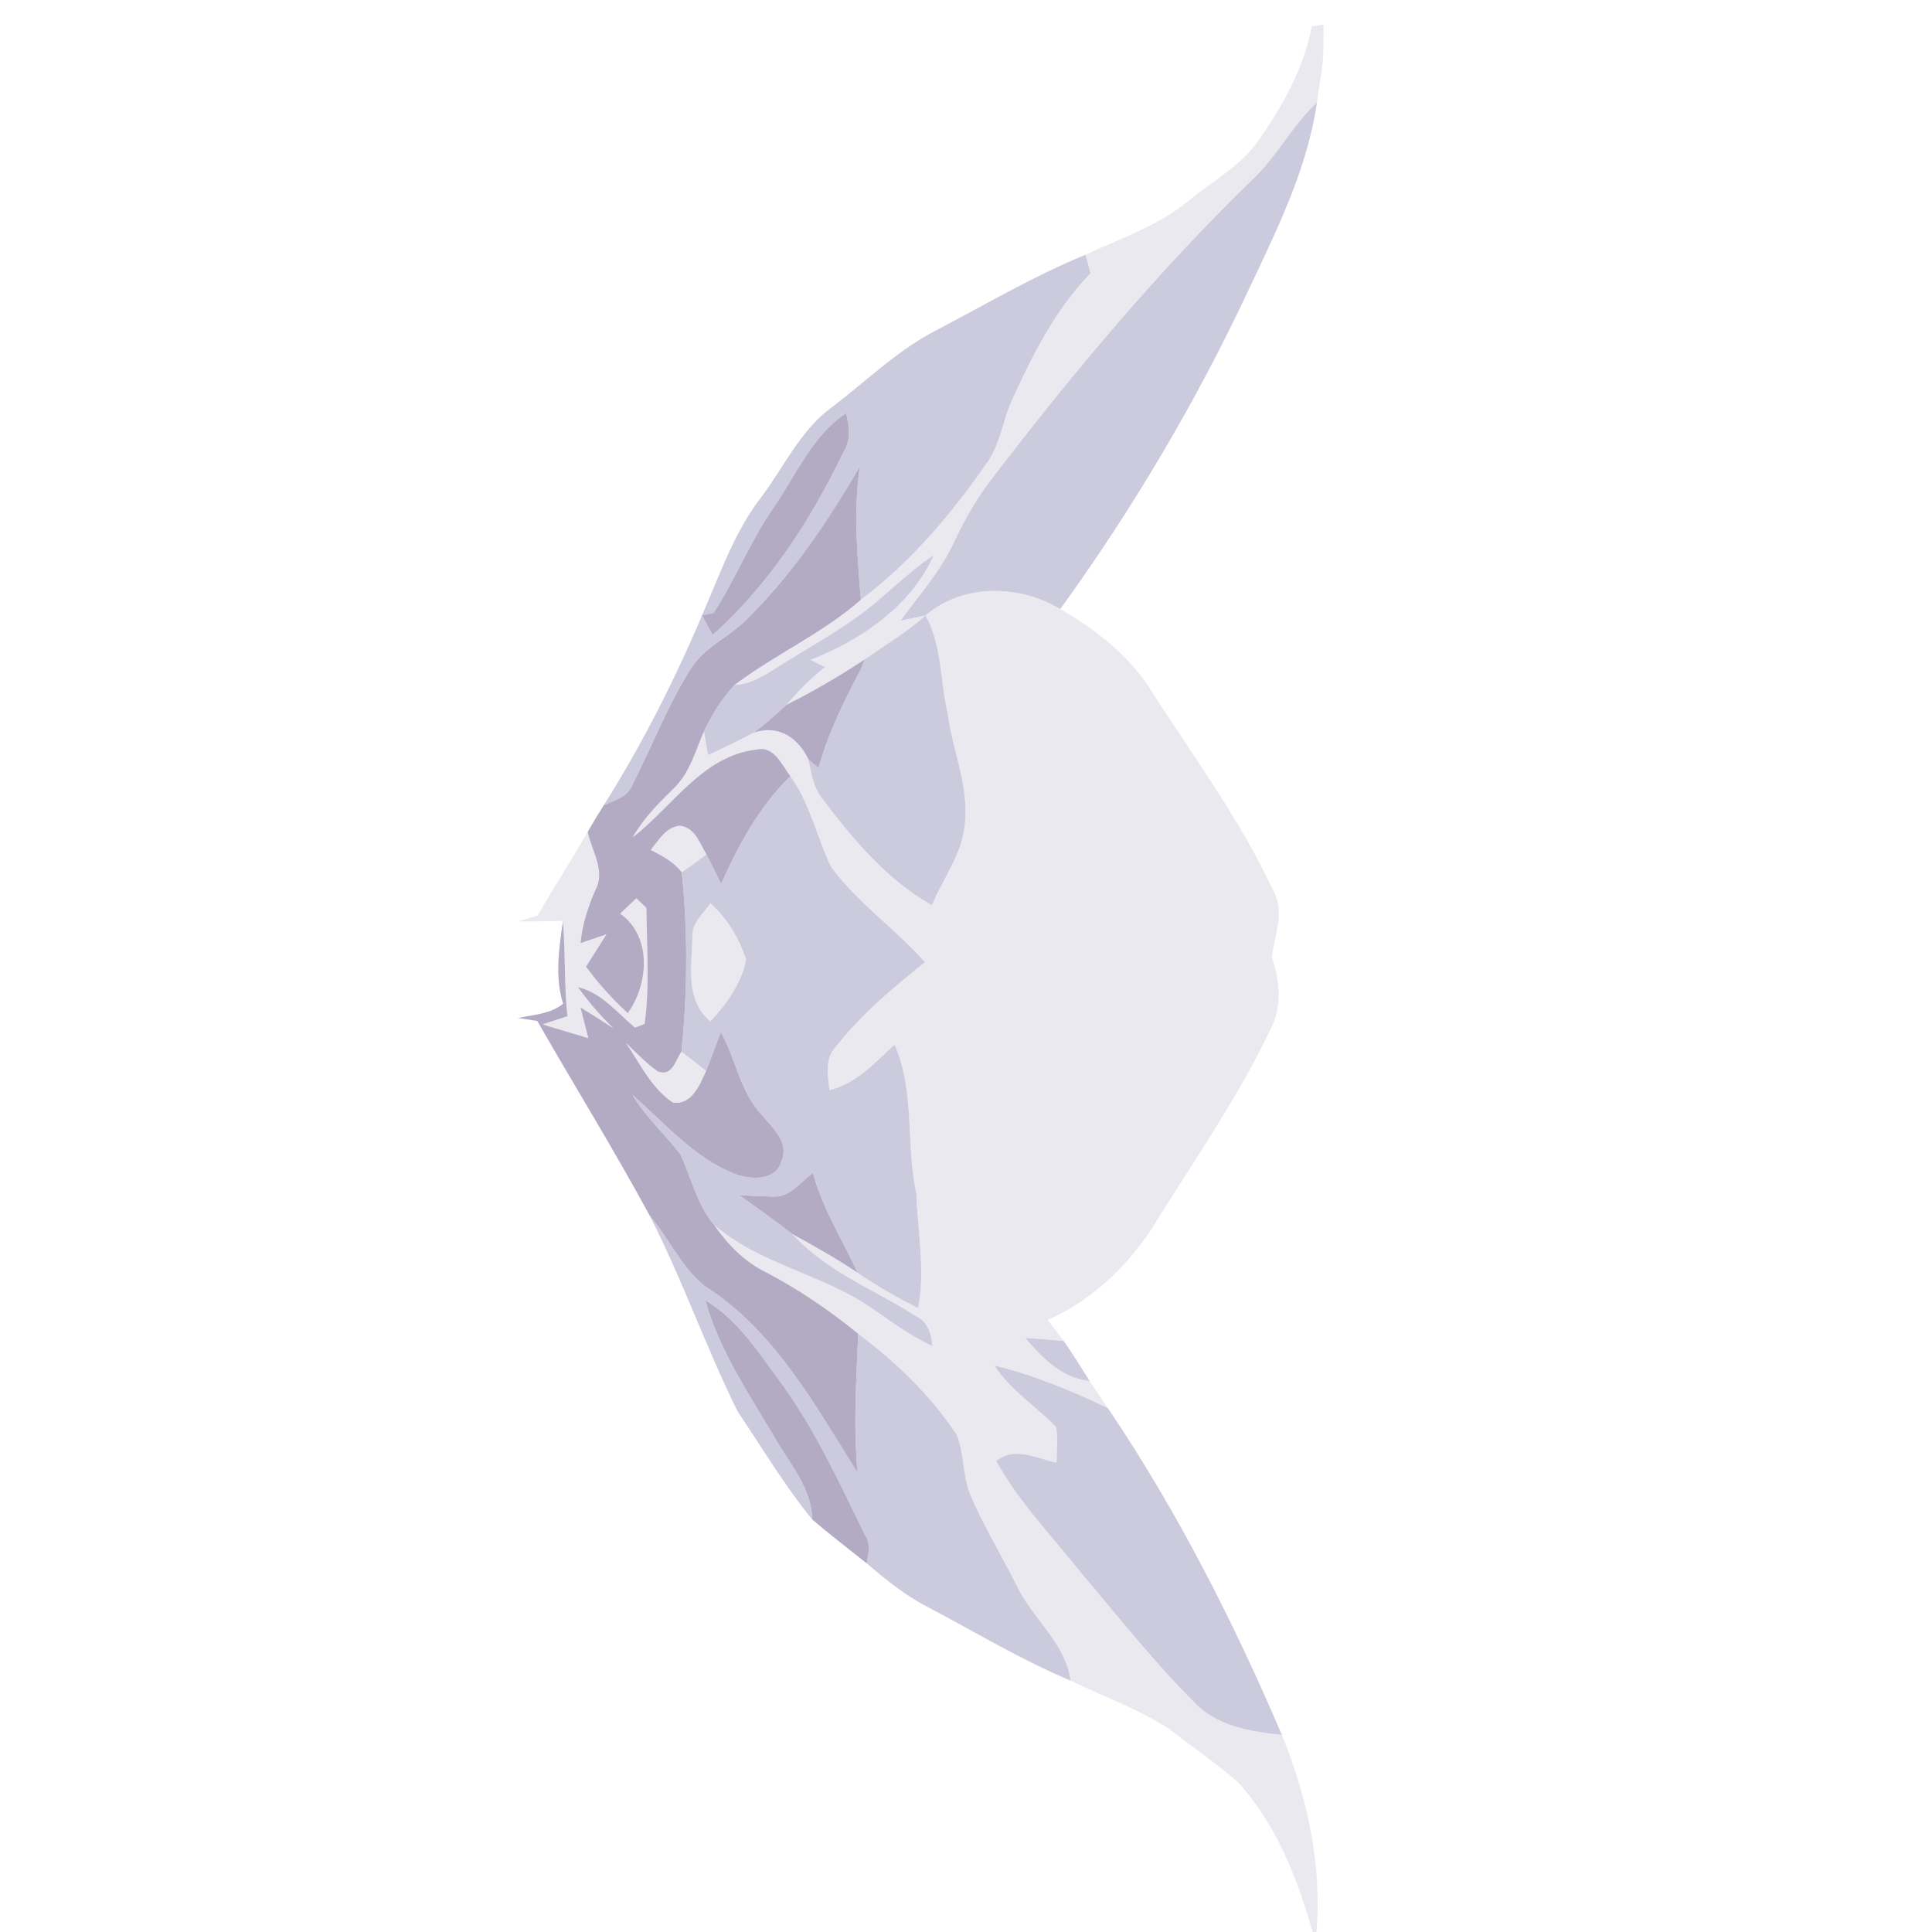
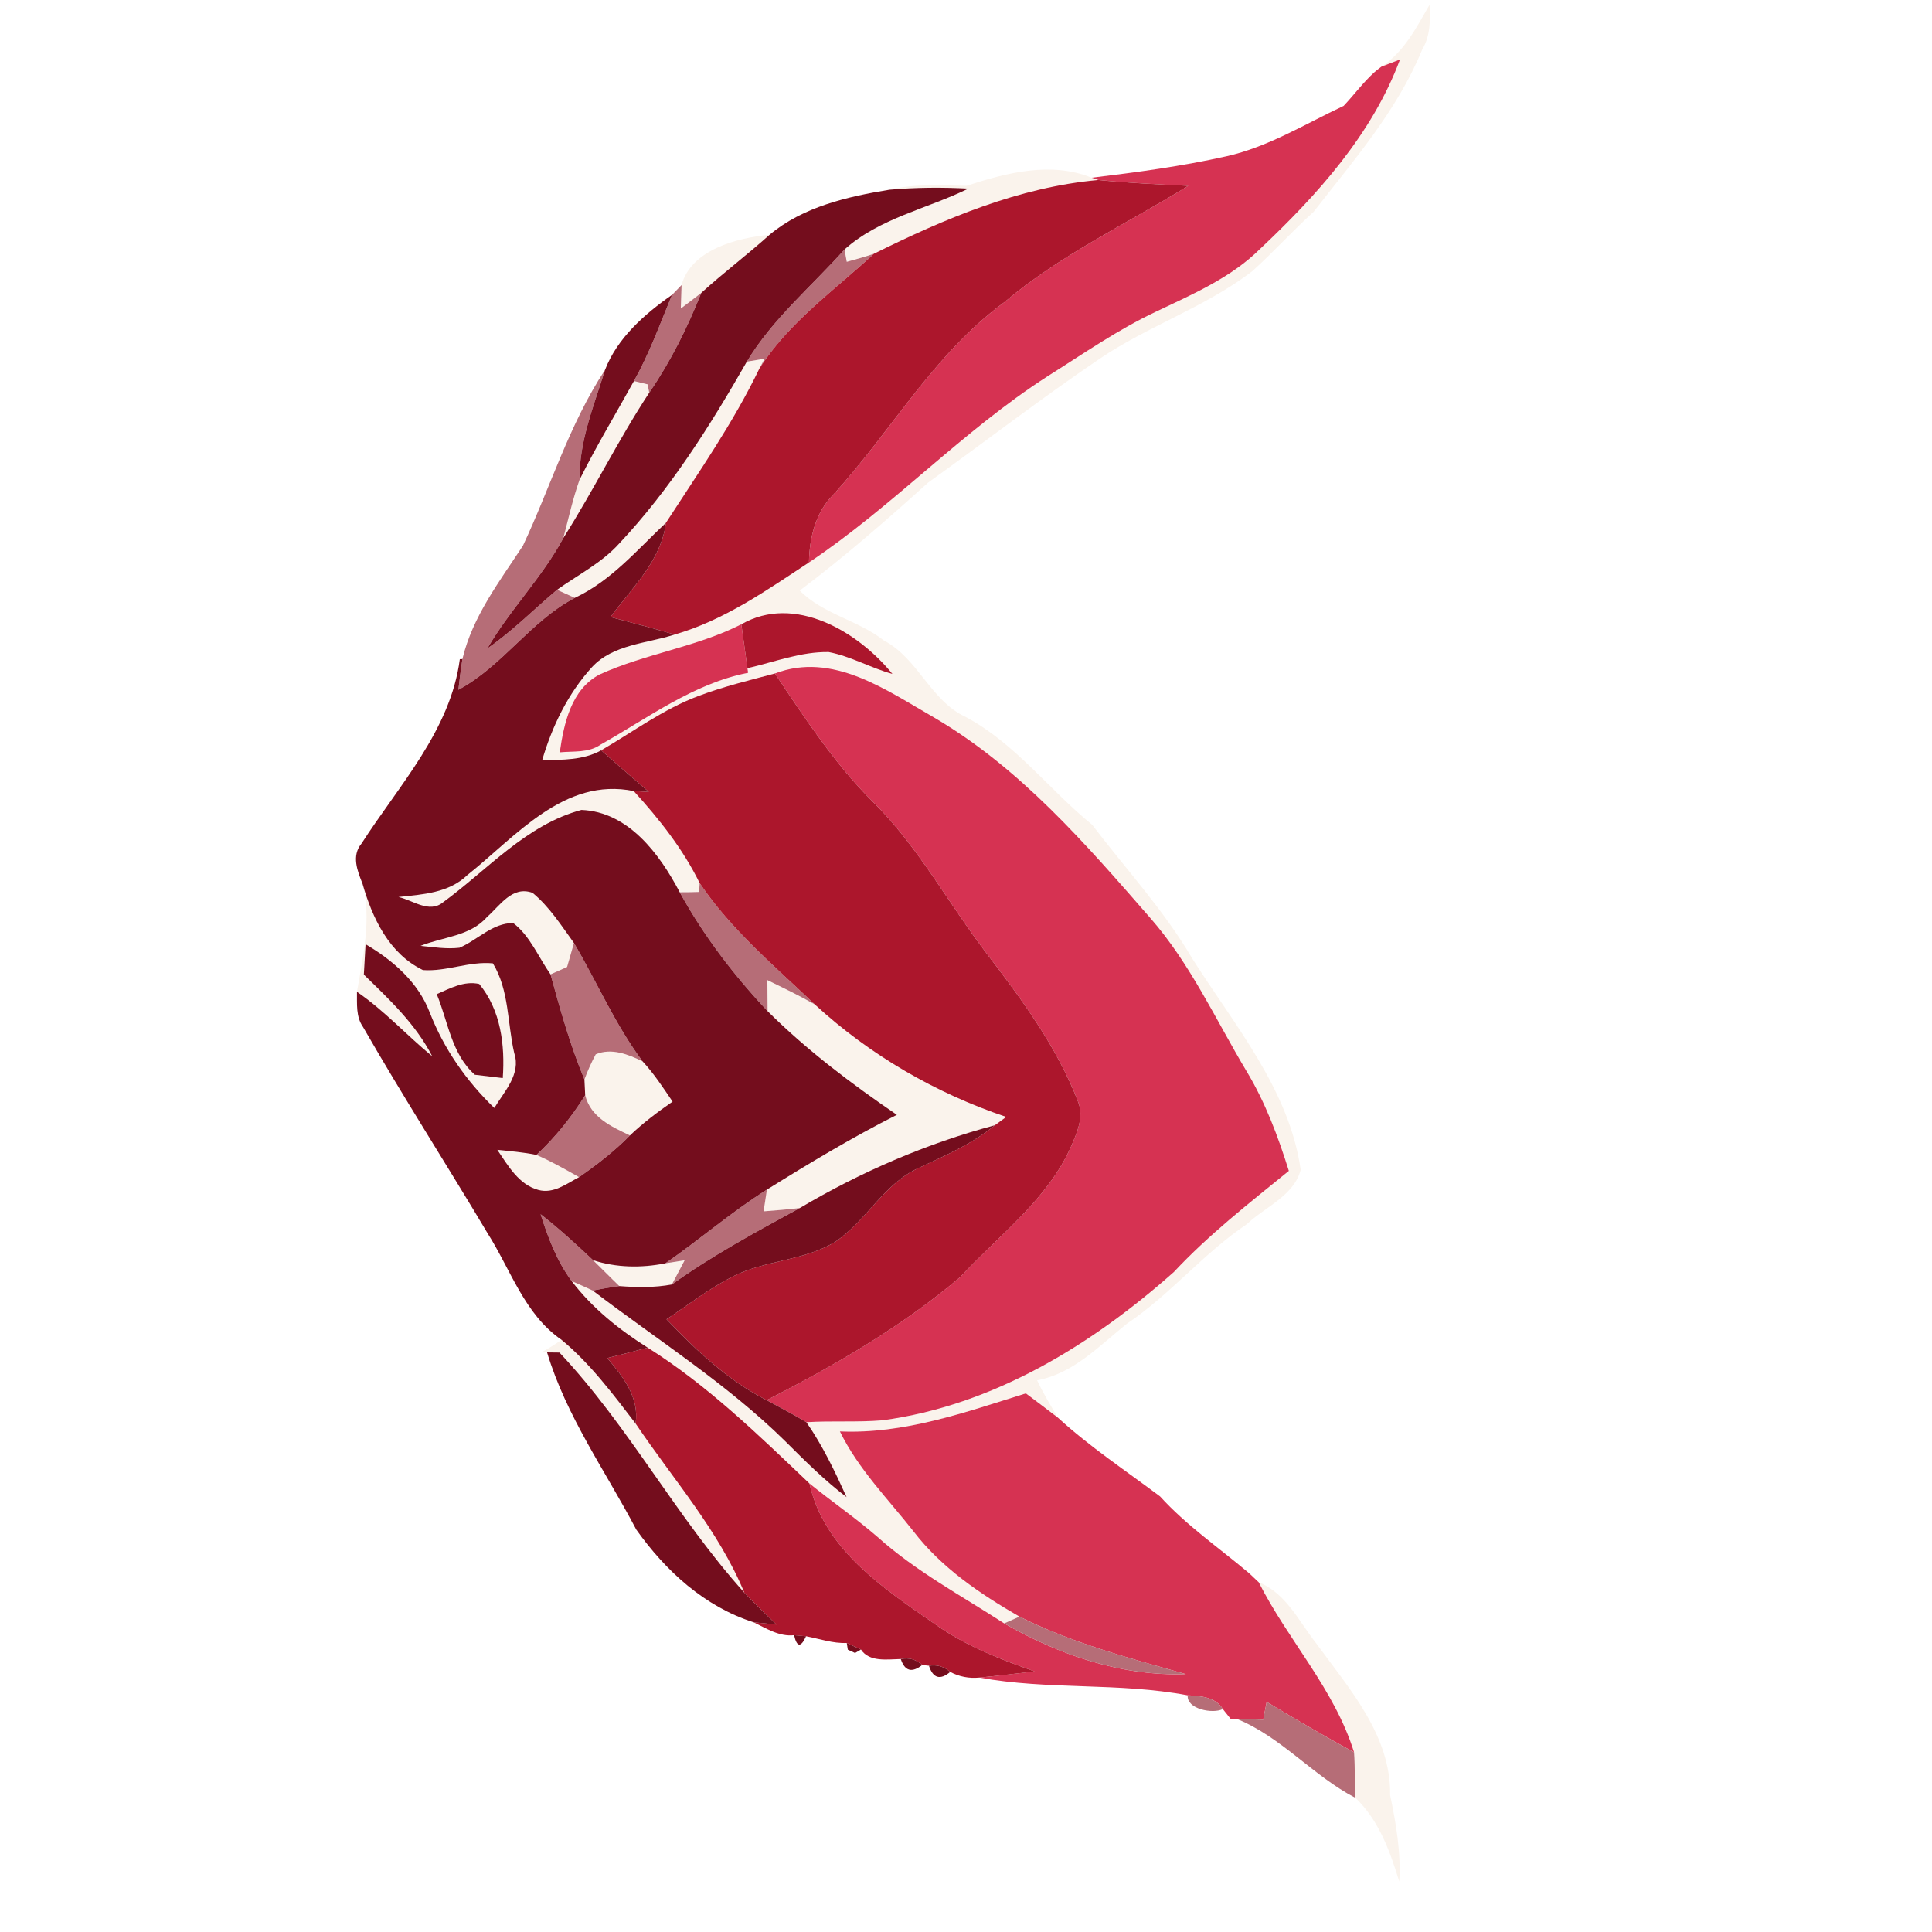
<svg xmlns="http://www.w3.org/2000/svg" width="256pt" height="256pt" viewBox="0 0 256 256" version="1.1">
-   <g id="#eae9efff">
-     <path fill="#eae9ef" opacity="1.00" d=" M 173.83 3.49 C 174.22 3.43 174.99 3.31 175.38 3.25 C 175.36 5.78 175.45 8.34 174.89 10.82 C 174.75 11.74 174.62 12.67 174.50 13.59 C 171.16 16.66 169.16 20.86 165.82 23.92 C 153.44 35.96 142.33 49.22 131.83 62.90 C 129.67 65.62 127.91 68.63 126.44 71.78 C 124.67 75.64 121.80 78.82 119.34 82.24 C 120.16 82.06 121.81 81.72 122.64 81.55 C 120.16 83.77 117.29 85.47 114.58 87.37 C 111.25 89.58 107.80 91.59 104.23 93.38 C 105.77 91.56 107.45 89.87 109.31 88.38 C 108.83 88.15 107.86 87.68 107.38 87.44 C 114.08 84.83 120.72 80.32 123.72 73.57 C 120.06 75.94 117.14 79.23 113.58 81.73 C 110.07 84.28 106.24 86.32 102.60 88.67 C 101.00 89.70 99.28 90.67 97.32 90.77 C 102.70 86.71 108.97 83.95 114.07 79.47 C 120.80 74.42 126.25 67.88 131.02 60.98 C 132.55 58.62 132.88 55.74 134.01 53.20 C 136.77 47.12 139.80 41.04 144.50 36.21 C 144.33 35.59 144.01 34.36 143.85 33.75 C 148.53 31.56 153.58 29.89 157.60 26.52 C 160.82 23.87 164.70 21.84 167.01 18.25 C 170.12 13.80 172.79 8.86 173.83 3.49 Z" />
-     <path fill="#eae9ef" opacity="1.00" d=" M 122.64 81.55 C 127.58 77.29 135.07 77.44 140.49 80.71 C 145.42 83.52 150.06 87.23 152.96 92.19 C 158.41 100.60 164.38 108.78 168.65 117.87 C 170.34 120.78 168.88 123.84 168.53 126.84 C 169.60 130.06 169.94 133.47 168.26 136.57 C 164.17 145.12 158.77 152.96 153.75 160.98 C 150.29 166.92 145.16 172.11 138.81 174.90 C 139.54 175.81 140.25 176.74 140.94 177.68 C 139.24 177.54 137.54 177.40 135.84 177.28 C 138.13 179.91 140.69 182.64 144.38 182.98 C 145.17 184.19 145.99 185.38 146.80 186.58 C 141.96 184.28 136.99 182.20 131.77 180.94 C 133.89 184.23 137.25 186.32 139.93 189.08 C 140.21 190.64 140.01 192.24 139.99 193.82 C 137.37 193.26 134.43 191.59 132.01 193.61 C 135.06 199.12 139.49 203.63 143.35 208.54 C 148.25 214.30 152.93 220.27 158.30 225.61 C 161.28 228.77 165.76 229.43 169.86 229.90 C 173.22 238.16 175.18 247.05 174.44 256.00 L 173.93 256.00 C 171.90 248.82 169.07 241.63 163.96 236.06 C 161.05 233.58 157.90 231.41 154.88 229.07 C 150.82 226.43 146.20 224.79 141.86 222.69 C 141.17 217.69 136.88 214.54 134.77 210.22 C 132.79 206.19 130.40 202.36 128.64 198.22 C 127.54 195.68 127.79 192.80 126.83 190.24 C 123.39 184.94 118.75 180.51 113.72 176.73 C 109.89 173.62 105.80 170.82 101.42 168.54 C 98.60 167.15 96.39 164.87 94.63 162.30 C 100.74 167.60 109.07 168.83 115.62 173.41 C 118.17 175.19 120.70 177.04 123.54 178.36 C 123.44 176.78 122.95 175.18 121.44 174.43 C 115.90 170.89 109.51 168.51 105.00 163.52 C 107.94 165.14 110.86 166.78 113.65 168.65 C 116.20 170.41 118.88 171.95 121.66 173.32 C 122.63 168.30 121.58 163.21 121.43 158.18 C 119.98 151.65 121.29 144.69 118.54 138.43 C 115.92 140.77 113.48 143.63 109.90 144.44 C 109.72 142.51 109.23 140.28 110.74 138.71 C 114.11 134.43 118.32 130.88 122.57 127.50 C 118.65 123.06 113.63 119.66 110.12 114.87 C 108.23 110.91 107.35 106.47 104.73 102.85 C 103.60 101.38 102.57 98.77 100.27 99.32 C 93.13 100.10 89.10 106.90 83.83 110.96 C 85.27 108.43 87.33 106.36 89.39 104.34 C 91.45 102.33 92.14 99.45 93.28 96.91 C 93.46 97.95 93.64 99.00 93.82 100.05 C 95.87 99.11 97.90 98.12 99.90 97.07 C 103.13 96.00 105.75 97.73 107.11 100.61 C 107.51 102.46 107.78 104.43 109.04 105.94 C 113.11 111.28 117.54 116.62 123.49 119.94 C 124.92 116.43 127.43 113.27 127.82 109.41 C 128.48 104.33 126.24 99.53 125.58 94.58 C 124.57 90.25 124.83 85.53 122.64 81.55 Z" />
-     <path fill="#eae9ef" opacity="1.00" d=" M 86.22 112.62 C 87.30 111.33 88.20 109.62 90.06 109.41 C 92.10 109.62 92.70 111.72 93.61 113.21 C 92.53 114.03 91.44 114.83 90.34 115.60 C 89.28 114.21 87.74 113.39 86.22 112.62 Z" />
-     <path fill="#eae9ef" opacity="1.00" d=" M 77.87 110.22 C 78.39 112.71 80.26 115.39 78.91 117.90 C 77.91 120.15 77.16 122.51 76.92 124.97 C 78.07 124.58 79.21 124.19 80.36 123.80 C 79.46 125.23 78.56 126.66 77.65 128.09 C 79.29 130.32 81.14 132.37 83.18 134.25 C 85.96 130.40 86.42 124.05 82.17 121.06 C 82.89 120.38 83.60 119.70 84.32 119.03 C 84.65 119.35 85.31 119.98 85.65 120.30 C 85.69 125.42 86.12 130.58 85.41 135.68 C 85.10 135.80 84.46 136.04 84.14 136.16 C 81.75 134.17 79.75 131.57 76.57 130.79 C 77.97 132.75 79.55 134.57 81.28 136.25 C 79.84 135.30 78.38 134.38 76.91 133.48 C 77.25 134.84 77.60 136.20 77.96 137.56 C 75.93 136.95 73.90 136.34 71.88 135.74 C 72.97 135.36 74.09 135.02 75.19 134.66 C 74.73 130.46 74.94 126.23 74.59 122.03 C 72.61 122.07 70.63 122.11 68.65 122.08 C 69.29 121.89 70.58 121.52 71.22 121.33 C 73.38 117.59 75.74 113.97 77.87 110.22 Z" />
-     <path fill="#eae9ef" opacity="1.00" d=" M 94.13 119.68 C 96.36 121.67 97.90 124.32 98.87 127.13 C 98.27 130.27 96.29 133.03 94.14 135.34 C 90.69 132.50 91.70 127.84 91.75 123.92 C 91.73 122.19 93.26 121.02 94.13 119.68 Z" />
-     <path fill="#eae9ef" opacity="1.00" d=" M 82.94 138.18 C 84.30 139.49 85.61 140.89 87.17 141.97 C 89.06 142.70 89.49 140.52 90.29 139.35 C 91.39 140.19 92.48 141.04 93.57 141.89 C 92.73 143.72 91.68 146.47 89.15 146.09 C 86.30 144.18 84.81 140.95 82.94 138.18 Z" />
+   <g id="#faf3ecff">
+     <path fill="#faf3ec" opacity="1.00" d=" M 183.05 8.83 C 186.09 6.84 187.65 3.69 189.42 0.64 C 189.53 2.67 189.54 4.77 188.45 6.56 C 185.14 14.66 179.35 21.26 174.06 28.07 C 171.27 30.59 168.75 33.39 165.96 35.91 C 159.73 40.71 152.11 43.18 145.63 47.59 C 137.92 52.82 130.54 58.52 122.99 63.94 C 117.47 68.91 111.90 73.79 105.97 78.25 C 109.05 81.38 113.69 82.17 117.14 84.88 C 121.69 87.28 123.29 92.86 128.00 95.02 C 134.57 98.55 139.02 104.66 144.72 109.29 C 149.18 115.16 154.23 120.61 157.98 127.01 C 163.56 135.83 170.84 144.37 172.35 155.01 C 171.44 158.45 167.63 159.92 165.21 162.21 C 159.47 166.07 155.08 171.52 149.36 175.37 C 145.66 178.31 142.28 181.99 137.42 182.90 C 138.23 184.61 139.20 186.23 140.18 187.85 C 138.77 186.76 137.35 185.70 135.93 184.63 C 127.91 187.13 119.82 190.04 111.29 189.67 C 113.72 194.66 117.66 198.60 121.05 202.92 C 124.75 207.74 129.87 211.20 135.08 214.21 C 134.57 214.44 133.56 214.89 133.06 215.11 C 127.39 211.43 121.36 208.21 116.30 203.67 C 113.40 201.16 110.24 198.98 107.26 196.57 C 100.51 190.15 93.75 183.56 85.82 178.57 C 82.03 176.18 78.48 173.34 75.75 169.75 C 76.68 170.16 77.61 170.56 78.53 171.00 C 87.11 177.55 96.31 183.35 104.04 190.96 C 106.64 193.55 109.25 196.15 112.18 198.38 C 110.63 194.96 109.00 191.54 106.85 188.45 C 110.21 188.24 113.57 188.48 116.93 188.20 C 131.59 186.23 144.66 178.21 155.54 168.55 C 160.18 163.59 165.52 159.42 170.78 155.15 C 169.35 150.58 167.66 146.05 165.17 141.93 C 161.07 135.08 157.73 127.70 152.42 121.64 C 143.86 111.82 135.15 101.74 123.78 95.08 C 117.44 91.45 110.33 86.31 102.68 89.24 C 99.27 90.14 95.83 90.98 92.52 92.23 C 87.89 93.97 83.90 96.95 79.66 99.42 C 77.27 100.75 74.49 100.67 71.84 100.73 C 73.16 96.23 75.26 91.90 78.43 88.41 C 81.23 85.37 85.69 85.28 89.39 84.08 C 95.93 82.20 101.57 78.23 107.19 74.53 C 118.32 67.09 127.51 57.13 138.79 49.87 C 143.51 46.90 148.10 43.69 153.15 41.31 C 158.01 38.99 163.09 36.83 166.97 32.98 C 174.55 25.84 181.82 17.78 185.51 7.88 C 184.89 8.12 183.66 8.60 183.05 8.83 M 98.23 82.72 C 92.26 85.75 85.49 86.61 79.43 89.38 C 75.68 91.37 74.72 95.85 74.17 99.69 C 75.98 99.51 77.97 99.79 79.56 98.68 C 85.86 95.14 91.89 90.56 99.13 89.15 L 99.04 88.54 C 102.60 87.73 106.11 86.34 109.80 86.40 C 112.74 86.96 115.37 88.51 118.25 89.30 C 113.69 83.68 105.28 78.67 98.23 82.72 Z" />
+     <path fill="#faf3ec" opacity="1.00" d=" M 128.07 24.62 C 133.36 22.90 139.25 21.36 144.65 23.55 L 145.53 23.85 C 134.98 24.80 125.19 28.97 115.80 33.62 C 114.62 34.02 113.41 34.37 112.20 34.69 C 112.12 34.28 111.97 33.47 111.90 33.06 C 116.52 28.91 122.86 27.67 128.32 24.99 C 124.83 24.81 121.33 24.83 117.85 25.14 C 121.20 24.32 124.65 24.58 128.07 24.62 Z" />
+     <path fill="#faf3ec" opacity="1.00" d=" M 90.31 37.77 C 91.58 33.10 97.64 31.51 101.97 31.11 C 99.03 33.75 95.86 36.14 92.92 38.81 C 92.03 39.51 91.12 40.19 90.21 40.88 C 90.23 40.10 90.28 38.54 90.31 37.77 Z" />
+     <path fill="#faf3ec" opacity="1.00" d=" M 98.96 47.92 C 99.55 47.82 100.73 47.63 101.32 47.53 C 101.14 47.86 100.80 48.51 100.62 48.84 C 97.16 56.03 92.57 62.58 88.24 69.27 C 84.43 72.84 80.99 76.96 76.16 79.22 C 75.57 78.95 74.40 78.42 73.81 78.15 C 76.58 76.17 79.70 74.61 82.02 72.05 C 88.78 64.86 94.08 56.45 98.96 47.92 Z" />
+     <path fill="#faf3ec" opacity="1.00" d=" M 84.00 50.49 C 84.45 50.60 85.36 50.82 85.81 50.93 C 85.87 51.20 85.98 51.75 86.03 52.03 C 81.93 58.26 78.65 64.98 74.65 71.28 C 75.33 68.70 75.90 66.09 76.79 63.58 C 79.01 59.11 81.59 54.85 84.00 50.49 Z" />
+     <path fill="#faf3ec" opacity="1.00" d=" M 61.92 115.96 C 68.35 110.85 74.75 102.94 83.97 104.82 C 87.35 108.53 90.49 112.49 92.71 117.02 C 92.69 117.31 92.66 117.90 92.64 118.19 C 91.78 118.22 90.93 118.23 90.07 118.23 C 87.42 113.18 83.27 107.56 77.04 107.32 C 69.74 109.27 64.60 115.26 58.68 119.58 C 56.86 121.05 54.69 119.27 52.80 118.86 C 56.00 118.52 59.47 118.33 61.92 115.96 Z" />
+     <path fill="#faf3ec" opacity="1.00" d=" M 48.03 117.08 C 49.33 121.65 51.55 126.36 56.04 128.54 C 59.17 128.77 62.18 127.34 65.31 127.65 C 67.48 131.20 67.22 135.59 68.14 139.55 C 69.06 142.33 66.82 144.61 65.50 146.81 C 61.79 143.23 58.82 138.98 56.95 134.17 C 55.41 130.14 52.07 127.25 48.44 125.11 C 48.38 126.12 48.27 128.13 48.21 129.14 C 51.59 132.43 55.08 135.70 57.27 139.96 C 53.89 137.18 50.93 133.90 47.30 131.42 C 48.10 126.75 49.27 121.72 48.03 117.08 M 57.87 131.73 C 59.37 135.36 59.82 139.66 62.92 142.41 C 63.84 142.52 65.69 142.74 66.62 142.85 C 66.93 138.50 66.37 133.85 63.50 130.38 C 61.49 129.93 59.64 130.96 57.87 131.73 Z" />
+     <path fill="#faf3ec" opacity="1.00" d=" M 64.52 121.52 C 66.26 120.00 67.87 117.32 70.57 118.31 C 72.80 120.15 74.37 122.63 76.05 124.95 C 75.74 126.01 75.44 127.07 75.14 128.13 C 74.59 128.37 73.50 128.87 72.95 129.11 C 71.34 126.83 70.26 124.04 68.01 122.31 C 65.24 122.29 63.29 124.56 60.88 125.58 C 59.16 125.78 57.44 125.50 55.73 125.33 C 58.69 124.14 62.30 124.06 64.52 121.52 Z" />
+     <path fill="#faf3ec" opacity="1.00" d=" M 101.68 129.87 C 103.79 130.90 105.92 131.92 107.96 133.09 C 115.24 139.79 123.95 144.84 133.33 148.00 C 132.95 148.27 132.20 148.82 131.82 149.10 C 122.74 151.53 114.07 155.28 105.98 160.07 C 104.39 160.26 102.78 160.38 101.18 160.51 C 101.29 159.79 101.51 158.35 101.62 157.63 C 107.24 154.13 112.92 150.71 118.84 147.72 C 112.79 143.58 106.91 139.16 101.71 133.98 C 101.69 132.61 101.68 131.24 101.68 129.87 Z" />
+     <path fill="#faf3ec" opacity="1.00" d=" M 78.94 139.70 C 81.04 138.82 83.25 139.71 85.15 140.64 C 86.66 142.27 87.88 144.14 89.12 145.97 C 87.14 147.34 85.21 148.79 83.47 150.45 C 81.01 149.28 78.26 148.04 77.54 145.12 C 77.52 144.60 77.46 143.56 77.44 143.04 C 77.86 141.89 78.36 140.78 78.94 139.70 Z" />
+     <path fill="#faf3ec" opacity="1.00" d=" M 65.90 152.36 C 67.63 152.54 69.37 152.68 71.08 153.03 C 73.03 153.88 74.88 154.93 76.73 155.98 C 75.06 156.85 73.34 158.22 71.33 157.67 C 68.74 156.97 67.31 154.44 65.90 152.36 Z" />
+     <path fill="#faf3ec" opacity="1.00" d=" M 82.06 170.41 C 80.88 169.28 79.75 168.11 78.58 166.98 C 81.68 167.99 84.99 168.03 88.16 167.40 C 88.80 167.30 90.08 167.09 90.72 166.99 C 90.15 168.06 89.59 169.12 89.03 170.20 C 86.73 170.63 84.38 170.59 82.06 170.41 Z" />
+     <path fill="#faf3ec" opacity="1.00" d=" M 74.40 177.53 C 78.23 180.71 81.21 184.71 84.22 188.63 C 89.17 195.99 95.21 202.77 98.63 211.04 C 89.66 201.08 83.33 189.00 74.13 179.22 C 73.72 179.21 72.90 179.21 72.49 179.20 L 71.71 179.21 C 72.64 178.69 73.55 178.16 74.40 177.53 Z" />
+     <path fill="#faf3ec" opacity="1.00" d=" M 165.41 208.37 C 165.48 208.43 165.62 208.56 165.69 208.62 C 165.62 208.56 165.48 208.43 165.41 208.37 Z" />
+     <path fill="#faf3ec" opacity="1.00" d=" M 166.79 209.66 C 170.39 211.09 172.10 214.82 174.36 217.69 C 178.75 223.73 184.32 229.93 184.20 237.86 C 184.98 241.63 185.65 245.42 185.41 249.31 C 184.17 245.27 182.72 241.22 179.61 238.23 C 179.47 236.22 179.57 234.20 179.42 232.19 C 176.84 223.84 170.68 217.36 166.79 209.66 Z" />
  </g>
-   <g id="#cccaddff">
-     <path fill="#cccadd" opacity="1.00" d=" M 165.82 23.92 C 169.16 20.86 171.16 16.66 174.50 13.59 C 173.22 22.45 169.12 30.59 165.35 38.61 C 158.41 53.39 150.05 67.48 140.49 80.71 C 135.07 77.44 127.58 77.29 122.64 81.55 C 121.81 81.72 120.16 82.06 119.34 82.24 C 121.80 78.82 124.67 75.64 126.44 71.78 C 127.91 68.63 129.67 65.62 131.83 62.90 C 142.33 49.22 153.44 35.96 165.82 23.92 Z" />
-     <path fill="#cccadd" opacity="1.00" d=" M 123.86 43.87 C 130.48 40.41 136.93 36.59 143.85 33.75 C 144.01 34.36 144.33 35.59 144.50 36.21 C 139.80 41.04 136.77 47.12 134.01 53.20 C 132.88 55.74 132.55 58.62 131.02 60.98 C 126.25 67.88 120.80 74.42 114.07 79.47 C 113.59 73.60 113.06 67.67 113.93 61.80 C 109.59 69.27 104.72 76.51 98.47 82.53 C 96.21 84.58 93.24 85.91 91.57 88.56 C 88.48 93.43 86.42 98.84 83.81 103.96 C 83.21 105.61 81.42 106.05 80.00 106.70 C 85.04 98.69 89.34 90.25 93.02 81.54 C 93.37 82.19 94.07 83.49 94.42 84.14 C 101.94 77.45 107.49 68.81 111.82 59.80 C 112.80 58.23 112.50 56.43 112.12 54.74 C 107.58 57.75 105.47 63.00 102.46 67.32 C 99.42 71.72 97.44 76.75 94.56 81.21 L 93.02 81.54 C 95.36 76.22 97.24 70.59 100.82 65.94 C 103.85 61.95 105.97 57.13 110.08 54.07 C 114.65 50.64 118.75 46.53 123.86 43.87 Z" />
-     <path fill="#cccadd" opacity="1.00" d=" M 113.58 81.73 C 117.14 79.23 120.06 75.94 123.72 73.57 C 120.72 80.32 114.08 84.83 107.38 87.44 C 107.86 87.68 108.83 88.15 109.31 88.38 C 107.45 89.87 105.77 91.56 104.23 93.38 C 102.83 94.66 101.42 95.93 99.90 97.07 C 97.90 98.12 95.87 99.11 93.82 100.05 C 93.64 99.00 93.46 97.95 93.28 96.91 C 94.32 94.68 95.65 92.58 97.32 90.77 C 99.28 90.67 101.00 89.70 102.60 88.67 C 106.24 86.32 110.07 84.28 113.58 81.73 Z" />
-     <path fill="#cccadd" opacity="1.00" d=" M 122.64 81.55 C 124.83 85.53 124.57 90.25 125.58 94.58 C 126.24 99.53 128.48 104.33 127.82 109.41 C 127.43 113.27 124.92 116.43 123.49 119.94 C 117.54 116.62 113.11 111.28 109.04 105.94 C 107.78 104.43 107.51 102.46 107.11 100.61 C 107.45 100.90 108.12 101.48 108.46 101.77 C 109.71 97.19 111.80 92.96 114.01 88.80 C 114.15 88.44 114.43 87.73 114.58 87.37 C 117.29 85.47 120.16 83.77 122.64 81.55 Z" />
-     <path fill="#cccadd" opacity="1.00" d=" M 104.73 102.85 C 107.35 106.47 108.23 110.91 110.12 114.87 C 113.63 119.66 118.65 123.06 122.57 127.50 C 118.32 130.88 114.11 134.43 110.74 138.71 C 109.23 140.28 109.72 142.51 109.90 144.44 C 113.48 143.63 115.92 140.77 118.54 138.43 C 121.29 144.69 119.98 151.65 121.43 158.18 C 121.58 163.21 122.63 168.30 121.66 173.32 C 118.88 171.95 116.20 170.41 113.65 168.65 C 111.62 164.26 108.98 160.14 107.72 155.42 C 106.02 156.68 104.52 158.85 102.15 158.54 C 100.73 158.52 99.31 158.45 97.89 158.34 C 100.31 160.00 102.67 161.74 105.00 163.52 C 109.51 168.51 115.90 170.89 121.44 174.43 C 122.95 175.18 123.44 176.78 123.54 178.36 C 120.70 177.04 118.17 175.19 115.62 173.41 C 109.07 168.83 100.74 167.60 94.63 162.30 C 92.33 159.62 91.62 156.10 90.17 152.98 C 88.11 150.30 85.54 148.02 83.81 145.08 C 88.09 148.83 91.94 153.41 97.37 155.55 C 99.47 156.31 102.81 156.55 103.54 153.85 C 104.61 151.39 102.45 149.55 101.05 147.86 C 98.08 144.79 97.53 140.37 95.51 136.74 C 94.86 138.45 94.25 140.18 93.57 141.89 C 92.48 141.04 91.39 140.19 90.29 139.35 C 91.11 131.47 91.14 123.49 90.34 115.60 C 91.44 114.83 92.53 114.03 93.61 113.21 C 94.27 114.50 94.90 115.81 95.55 117.11 C 97.88 111.93 100.61 106.86 104.73 102.85 M 94.13 119.68 C 93.26 121.02 91.73 122.19 91.75 123.92 C 91.70 127.84 90.69 132.50 94.14 135.34 C 96.29 133.03 98.27 130.27 98.87 127.13 C 97.90 124.32 96.36 121.67 94.13 119.68 Z" />
-     <path fill="#cccadd" opacity="1.00" d=" M 86.09 161.08 C 88.65 164.07 90.25 167.88 93.34 170.38 C 102.60 176.23 107.96 186.14 113.64 195.15 C 113.05 189.02 113.46 182.86 113.72 176.73 C 118.75 180.51 123.39 184.94 126.83 190.24 C 127.79 192.80 127.54 195.68 128.64 198.22 C 130.40 202.36 132.79 206.19 134.77 210.22 C 136.88 214.54 141.17 217.69 141.86 222.69 C 135.33 219.95 129.26 216.28 123.01 212.98 C 120.01 211.45 117.39 209.33 114.84 207.15 C 115.07 205.89 115.41 204.54 114.61 203.39 C 111.29 196.58 108.10 189.64 103.66 183.47 C 100.65 179.42 97.89 174.96 93.46 172.29 C 95.28 178.87 99.16 184.57 102.59 190.39 C 104.56 193.88 107.56 197.11 107.62 201.34 C 103.96 196.84 100.97 191.83 97.74 187.02 C 93.53 178.53 90.42 169.52 86.09 161.08 Z" />
-     <path fill="#cccadd" opacity="1.00" d=" M 135.84 177.28 C 137.54 177.40 139.24 177.54 140.94 177.68 C 142.16 179.40 143.24 181.21 144.38 182.98 C 140.69 182.64 138.13 179.91 135.84 177.28 Z" />
-     <path fill="#cccadd" opacity="1.00" d=" M 131.77 180.94 C 136.99 182.20 141.96 184.28 146.80 186.58 C 155.97 200.17 163.42 214.84 169.86 229.90 C 165.76 229.43 161.28 228.77 158.30 225.61 C 152.93 220.27 148.25 214.30 143.35 208.54 C 139.49 203.63 135.06 199.12 132.01 193.61 C 134.43 191.59 137.37 193.26 139.99 193.82 C 140.01 192.24 140.21 190.64 139.93 189.08 C 137.25 186.32 133.89 184.23 131.77 180.94 Z" />
+   <g id="#d63252ff">
+     <path fill="#d63252" opacity="1.00" d=" M 183.05 8.83 C 183.66 8.60 184.89 8.12 185.51 7.88 C 181.82 17.78 174.55 25.84 166.97 32.98 C 163.09 36.83 158.01 38.99 153.15 41.31 C 148.10 43.69 143.51 46.90 138.79 49.87 C 127.51 57.13 118.32 67.09 107.19 74.53 C 107.26 71.23 108.05 67.90 110.46 65.50 C 118.11 57.11 123.78 46.86 133.07 40.05 C 140.46 33.79 149.27 29.68 157.45 24.62 C 153.47 24.43 149.49 24.25 145.53 23.85 L 144.65 23.55 C 150.63 22.83 156.61 22.03 162.50 20.71 C 168.06 19.47 172.94 16.42 178.04 14.03 C 179.44 12.55 180.64 10.89 182.16 9.53 C 182.23 9.47 182.36 9.35 182.43 9.30 L 183.05 8.83 Z" />
+     <path fill="#d63252" opacity="1.00" d=" M 79.43 89.38 C 85.49 86.61 92.26 85.75 98.23 82.72 C 98.50 84.66 98.78 86.60 99.04 88.54 L 99.13 89.15 C 91.89 90.56 85.86 95.14 79.56 98.68 C 77.97 99.79 75.98 99.51 74.17 99.69 C 74.72 95.85 75.68 91.37 79.43 89.38 Z" />
+     <path fill="#d63252" opacity="1.00" d=" M 102.68 89.24 C 110.33 86.31 117.44 91.45 123.78 95.08 C 135.15 101.74 143.86 111.82 152.42 121.64 C 157.73 127.70 161.07 135.08 165.17 141.93 C 167.66 146.05 169.35 150.58 170.78 155.15 C 165.52 159.42 160.18 163.59 155.54 168.55 C 144.66 178.21 131.59 186.23 116.93 188.20 C 113.57 188.48 110.21 188.24 106.85 188.45 C 105.13 187.41 103.34 186.50 101.58 185.53 C 110.61 180.93 119.47 175.80 127.22 169.23 C 132.36 163.66 138.84 158.96 141.96 151.83 C 142.73 150.03 143.65 147.97 142.86 146.01 C 140.08 138.74 135.38 132.43 130.70 126.29 C 125.64 119.67 121.67 112.20 115.71 106.29 C 110.60 101.23 106.67 95.19 102.68 89.24 Z" />
+     <path fill="#d63252" opacity="1.00" d=" M 111.29 189.67 C 119.82 190.04 127.91 187.13 135.93 184.63 C 137.35 185.70 138.77 186.76 140.18 187.85 C 144.40 191.71 149.15 194.86 153.71 198.28 C 157.19 202.11 161.47 205.05 165.41 208.37 C 165.48 208.43 165.62 208.56 165.69 208.62 C 165.97 208.88 166.52 209.40 166.79 209.66 C 170.68 217.36 176.84 223.84 179.42 232.19 C 175.50 230.06 171.65 227.81 167.84 225.51 C 167.72 226.10 167.49 227.28 167.38 227.87 C 166.22 227.83 165.06 227.80 163.90 227.77 L 163.06 227.75 C 162.80 227.43 162.29 226.78 162.03 226.46 C 161.06 224.85 159.06 224.72 157.38 224.64 C 148.26 222.91 138.91 223.96 129.76 222.29 C 132.21 222.06 134.64 221.75 137.09 221.47 C 132.48 219.85 127.87 218.05 123.87 215.19 C 117.01 210.43 109.21 205.30 107.26 196.57 C 110.24 198.98 113.40 201.16 116.30 203.67 C 121.36 208.21 127.39 211.43 133.06 215.11 C 140.36 219.30 148.61 222.13 157.12 221.83 C 149.64 219.71 142.05 217.72 135.08 214.21 C 129.87 211.20 124.75 207.74 121.05 202.92 C 117.66 198.60 113.72 194.66 111.29 189.67 Z" />
  </g>
-   <g id="#b3aac4ff">
-     <path fill="#b3aac4" opacity="1.00" d=" M 102.46 67.32 C 105.47 63.00 107.58 57.75 112.12 54.74 C 112.50 56.43 112.80 58.23 111.82 59.80 C 107.49 68.81 101.94 77.45 94.42 84.14 C 94.07 83.49 93.37 82.19 93.02 81.54 L 94.56 81.21 C 97.44 76.75 99.42 71.72 102.46 67.32 Z" />
-     <path fill="#b3aac4" opacity="1.00" d=" M 98.47 82.53 C 104.72 76.51 109.59 69.27 113.93 61.80 C 113.06 67.67 113.59 73.60 114.07 79.47 C 108.97 83.95 102.70 86.71 97.32 90.77 C 95.65 92.58 94.32 94.68 93.28 96.91 C 92.14 99.45 91.45 102.33 89.39 104.34 C 87.33 106.36 85.27 108.43 83.83 110.96 C 89.10 106.90 93.13 100.10 100.27 99.32 C 102.57 98.77 103.60 101.38 104.73 102.85 C 100.61 106.86 97.88 111.93 95.55 117.11 C 94.90 115.81 94.27 114.50 93.61 113.21 C 92.70 111.72 92.10 109.62 90.06 109.41 C 88.20 109.62 87.30 111.33 86.22 112.62 C 87.74 113.39 89.28 114.21 90.34 115.60 C 91.14 123.49 91.11 131.47 90.29 139.35 C 89.49 140.52 89.06 142.70 87.17 141.97 C 85.61 140.89 84.30 139.49 82.94 138.18 C 84.81 140.95 86.30 144.18 89.15 146.09 C 91.68 146.47 92.73 143.72 93.57 141.89 C 94.25 140.18 94.86 138.45 95.51 136.74 C 97.53 140.37 98.08 144.79 101.05 147.86 C 102.45 149.55 104.61 151.39 103.54 153.85 C 102.81 156.55 99.47 156.31 97.37 155.55 C 91.94 153.41 88.09 148.83 83.81 145.08 C 85.54 148.02 88.11 150.30 90.17 152.98 C 91.62 156.10 92.33 159.62 94.63 162.30 C 96.39 164.87 98.60 167.15 101.42 168.54 C 105.80 170.82 109.89 173.62 113.72 176.73 C 113.46 182.86 113.05 189.02 113.64 195.15 C 107.96 186.14 102.60 176.23 93.34 170.38 C 90.25 167.88 88.65 164.07 86.09 161.08 C 81.36 152.34 76.13 143.90 71.19 135.28 C 70.56 135.19 69.29 134.99 68.65 134.89 C 70.70 134.44 72.93 134.37 74.62 133.00 C 73.47 129.40 74.10 125.67 74.59 122.03 C 74.94 126.23 74.73 130.46 75.19 134.66 C 74.09 135.02 72.97 135.36 71.88 135.74 C 73.90 136.34 75.93 136.95 77.96 137.56 C 77.60 136.20 77.25 134.84 76.91 133.48 C 78.38 134.38 79.84 135.30 81.28 136.25 C 79.55 134.57 77.97 132.75 76.57 130.79 C 79.75 131.57 81.75 134.17 84.14 136.16 C 84.46 136.04 85.10 135.80 85.41 135.68 C 86.12 130.58 85.69 125.42 85.65 120.30 C 85.31 119.98 84.65 119.35 84.32 119.03 C 83.60 119.70 82.89 120.38 82.17 121.06 C 86.42 124.05 85.96 130.40 83.18 134.25 C 81.14 132.37 79.29 130.32 77.65 128.09 C 78.56 126.66 79.46 125.23 80.36 123.80 C 79.21 124.19 78.07 124.58 76.92 124.97 C 77.16 122.51 77.91 120.15 78.91 117.90 C 80.26 115.39 78.39 112.71 77.87 110.22 C 78.56 109.03 79.27 107.86 80.00 106.70 C 81.42 106.05 83.21 105.61 83.81 103.96 C 86.42 98.84 88.48 93.43 91.57 88.56 C 93.24 85.91 96.21 84.58 98.47 82.53 Z" />
-     <path fill="#b3aac4" opacity="1.00" d=" M 104.23 93.38 C 107.80 91.59 111.25 89.58 114.58 87.37 C 114.43 87.73 114.15 88.44 114.01 88.80 C 111.80 92.96 109.71 97.19 108.46 101.77 C 108.12 101.48 107.45 100.90 107.11 100.61 C 105.75 97.73 103.13 96.00 99.90 97.07 C 101.42 95.93 102.83 94.66 104.23 93.38 Z" />
-     <path fill="#b3aac4" opacity="1.00" d=" M 102.15 158.54 C 104.52 158.85 106.02 156.68 107.72 155.42 C 108.98 160.14 111.62 164.26 113.65 168.65 C 110.86 166.78 107.94 165.14 105.00 163.52 C 102.67 161.74 100.31 160.00 97.89 158.34 C 99.31 158.45 100.73 158.52 102.15 158.54 Z" />
-     <path fill="#b3aac4" opacity="1.00" d=" M 93.46 172.29 C 97.89 174.96 100.65 179.42 103.66 183.47 C 108.10 189.64 111.29 196.58 114.61 203.39 C 115.41 204.54 115.07 205.89 114.84 207.15 C 112.43 205.22 109.97 203.35 107.62 201.34 C 107.56 197.11 104.56 193.88 102.59 190.39 C 99.16 184.57 95.28 178.87 93.46 172.29 Z" />
+   <g id="#b46973f7">
+     <path fill="#b46973" opacity="0.97" d=" M 182.16 9.53 C 182.23 9.47 182.36 9.35 182.43 9.30 C 182.36 9.35 182.23 9.47 182.16 9.53 Z" />
+     <path fill="#b46973" opacity="0.97" d=" M 98.96 47.92 C 102.37 42.25 107.53 37.95 111.90 33.06 C 111.97 33.47 112.12 34.28 112.20 34.69 C 113.41 34.37 114.62 34.02 115.80 33.62 C 110.55 38.48 104.51 42.70 100.62 48.84 C 100.80 48.51 101.14 47.86 101.32 47.53 C 100.73 47.63 99.55 47.82 98.96 47.92 Z" />
+     <path fill="#b46973" opacity="0.97" d=" M 89.05 39.07 C 89.37 38.75 89.99 38.09 90.31 37.77 C 90.28 38.54 90.23 40.10 90.21 40.88 C 91.12 40.19 92.03 39.51 92.92 38.81 C 91.08 43.44 88.85 47.91 86.03 52.03 C 85.98 51.75 85.87 51.20 85.81 50.93 C 85.36 50.82 84.45 50.60 84.00 50.49 C 86.04 46.85 87.46 42.92 89.05 39.07 Z" />
+     <path fill="#b46973" opacity="0.97" d=" M 69.29 72.31 C 72.94 64.56 75.42 56.22 80.17 49.01 C 78.69 53.76 76.72 58.51 76.79 63.58 C 75.90 66.09 75.33 68.70 74.65 71.28 C 71.84 76.53 67.55 80.78 64.58 85.92 C 67.90 83.63 70.73 80.74 73.81 78.15 C 74.40 78.42 75.57 78.95 76.16 79.22 C 70.27 82.31 66.61 88.25 60.74 91.40 C 60.89 90.04 61.07 88.68 61.27 87.33 C 62.61 81.70 66.18 77.05 69.29 72.31 Z" />
+     <path fill="#b46973" opacity="0.97" d=" M 92.71 117.02 C 96.87 123.20 102.61 127.99 107.96 133.09 C 105.92 131.92 103.79 130.90 101.68 129.87 C 101.68 131.24 101.69 132.61 101.71 133.98 C 97.24 129.22 93.21 123.97 90.07 118.23 C 90.93 118.23 91.78 118.22 92.64 118.19 C 92.66 117.90 92.69 117.31 92.71 117.02 Z" />
+     <path fill="#b46973" opacity="0.97" d=" M 76.05 124.95 C 79.12 130.16 81.51 135.77 85.15 140.64 C 83.25 139.71 81.04 138.82 78.94 139.70 C 78.36 140.78 77.86 141.89 77.44 143.04 C 75.56 138.53 74.24 133.82 72.95 129.11 C 73.50 128.87 74.59 128.37 75.14 128.13 C 75.44 127.07 75.74 126.01 76.05 124.95 Z" />
+     <path fill="#b46973" opacity="0.97" d=" M 71.08 153.03 C 73.58 150.70 75.73 148.02 77.54 145.12 C 78.26 148.04 81.01 149.28 83.47 150.45 C 81.43 152.53 79.12 154.31 76.73 155.98 C 74.88 154.93 73.03 153.88 71.08 153.03 Z" />
+     <path fill="#b46973" opacity="0.97" d=" M 88.16 167.40 C 92.72 164.25 96.92 160.59 101.62 157.63 C 101.51 158.35 101.29 159.79 101.18 160.51 C 102.78 160.38 104.39 160.26 105.98 160.07 C 100.20 163.22 94.39 166.35 89.03 170.20 C 89.59 169.12 90.15 168.06 90.72 166.99 C 90.08 167.09 88.80 167.30 88.16 167.40 Z" />
+     <path fill="#b46973" opacity="0.97" d=" M 71.63 160.89 C 74.07 162.78 76.34 164.87 78.58 166.98 C 79.75 168.11 80.88 169.28 82.06 170.41 C 80.88 170.57 79.70 170.77 78.53 171.00 C 77.61 170.56 76.68 170.16 75.75 169.75 C 73.79 167.11 72.62 164.00 71.63 160.89 Z" />
+     <path fill="#b46973" opacity="0.97" d=" M 135.08 214.21 C 142.05 217.72 149.64 219.71 157.12 221.83 C 148.61 222.13 140.36 219.30 133.06 215.11 C 133.56 214.89 134.57 214.44 135.08 214.21 Z" />
+     <path fill="#b46973" opacity="0.97" d=" M 157.38 224.64 C 159.06 224.72 161.06 224.85 162.03 226.46 C 160.69 227.14 157.19 226.45 157.38 224.64 Z" />
+     <path fill="#b46973" opacity="0.97" d=" M 167.84 225.51 C 171.65 227.81 175.50 230.06 179.42 232.19 C 179.57 234.20 179.47 236.22 179.61 238.23 C 173.98 235.31 169.83 230.19 163.90 227.77 C 165.06 227.80 166.22 227.83 167.38 227.87 C 167.49 227.28 167.72 226.10 167.84 225.51 Z" />
+   </g>
+   <g id="#ac162cff">
+     <path fill="#ac162c" opacity="1.00" d=" M 115.80 33.62 C 125.19 28.97 134.98 24.80 145.53 23.85 C 149.49 24.25 153.47 24.43 157.45 24.62 C 149.27 29.68 140.46 33.79 133.07 40.05 C 123.78 46.86 118.11 57.11 110.46 65.50 C 108.05 67.90 107.26 71.23 107.19 74.53 C 101.57 78.23 95.93 82.20 89.39 84.08 C 86.57 83.26 83.73 82.50 80.89 81.76 C 83.75 77.86 87.60 74.31 88.24 69.27 C 92.57 62.58 97.16 56.03 100.62 48.84 C 104.51 42.70 110.55 38.48 115.80 33.62 Z" />
+     <path fill="#ac162c" opacity="1.00" d=" M 98.23 82.72 C 105.28 78.67 113.69 83.68 118.25 89.30 C 115.37 88.51 112.74 86.96 109.80 86.40 C 106.11 86.34 102.60 87.73 99.04 88.54 C 98.78 86.60 98.50 84.66 98.23 82.72 Z" />
+     <path fill="#ac162c" opacity="1.00" d=" M 92.52 92.23 C 95.83 90.98 99.27 90.14 102.68 89.24 C 106.67 95.19 110.60 101.23 115.71 106.29 C 121.67 112.20 125.64 119.67 130.70 126.29 C 135.38 132.43 140.08 138.74 142.86 146.01 C 143.65 147.97 142.73 150.03 141.96 151.83 C 138.84 158.96 132.36 163.66 127.22 169.23 C 119.47 175.80 110.61 180.93 101.58 185.53 C 96.46 182.92 92.25 178.94 88.32 174.81 C 91.21 172.88 93.98 170.73 97.10 169.14 C 101.38 166.96 106.50 167.09 110.65 164.56 C 114.79 161.80 117.10 156.85 121.75 154.75 C 125.24 153.12 128.83 151.58 131.82 149.10 C 132.20 148.82 132.95 148.27 133.33 148.00 C 123.95 144.84 115.24 139.79 107.96 133.09 C 102.61 127.99 96.87 123.20 92.71 117.02 C 90.49 112.49 87.35 108.53 83.97 104.82 C 84.47 104.84 85.47 104.90 85.97 104.93 C 83.85 103.11 81.75 101.28 79.66 99.42 C 83.90 96.95 87.89 93.97 92.52 92.23 Z" />
+     <path fill="#ac162c" opacity="1.00" d=" M 80.47 179.95 C 82.26 179.51 84.04 179.05 85.82 178.57 C 93.75 183.56 100.51 190.15 107.26 196.57 C 109.21 205.30 117.01 210.43 123.87 215.19 C 127.87 218.05 132.48 219.85 137.09 221.47 C 134.64 221.75 132.21 222.06 129.76 222.29 C 128.39 222.42 127.10 222.17 125.91 221.54 C 125.10 220.83 124.16 220.55 123.09 220.72 L 122.20 220.62 C 121.38 219.87 120.43 219.61 119.36 219.83 C 117.61 219.86 115.20 220.28 114.08 218.57 C 113.61 218.35 112.67 217.92 112.20 217.70 C 110.36 217.78 108.59 217.15 106.81 216.81 C 106.41 216.77 105.62 216.70 105.22 216.67 C 103.26 216.89 101.54 215.77 99.86 214.96 C 100.61 215.04 102.12 215.19 102.88 215.26 C 101.45 213.86 100.00 212.49 98.63 211.04 C 95.21 202.77 89.17 195.99 84.22 188.63 C 84.74 185.17 82.55 182.42 80.47 179.95 Z" />
+   </g>
+   <g id="#740d1dff">
+     <path fill="#740d1d" opacity="1.00" d=" M 101.97 31.11 C 106.40 27.40 112.28 26.05 117.85 25.14 C 121.33 24.83 124.83 24.81 128.32 24.99 C 122.86 27.67 116.52 28.91 111.90 33.06 C 107.53 37.95 102.37 42.25 98.96 47.92 C 94.08 56.45 88.78 64.86 82.02 72.05 C 79.70 74.61 76.58 76.17 73.81 78.15 C 70.73 80.74 67.90 83.63 64.58 85.92 C 67.55 80.78 71.84 76.53 74.65 71.28 C 78.65 64.98 81.93 58.26 86.03 52.03 C 88.85 47.91 91.08 43.44 92.92 38.81 C 95.86 36.14 99.03 33.75 101.97 31.11 Z" />
+     <path fill="#740d1d" opacity="1.00" d=" M 80.17 49.01 C 81.79 44.79 85.42 41.60 89.05 39.07 C 87.46 42.92 86.04 46.85 84.00 50.49 C 81.59 54.85 79.01 59.11 76.79 63.58 C 76.72 58.51 78.69 53.76 80.17 49.01 Z" />
+     <path fill="#740d1d" opacity="1.00" d=" M 76.16 79.22 C 80.99 76.96 84.43 72.84 88.24 69.27 C 87.60 74.31 83.75 77.86 80.89 81.76 C 83.73 82.50 86.57 83.26 89.39 84.08 C 85.69 85.28 81.23 85.37 78.43 88.41 C 75.26 91.90 73.16 96.23 71.84 100.73 C 74.49 100.67 77.27 100.75 79.66 99.42 C 81.75 101.28 83.85 103.11 85.97 104.93 C 85.47 104.90 84.47 104.84 83.97 104.82 C 74.75 102.94 68.35 110.85 61.92 115.96 C 59.47 118.33 56.00 118.52 52.80 118.86 C 54.69 119.27 56.86 121.05 58.68 119.58 C 64.60 115.26 69.74 109.27 77.04 107.32 C 83.27 107.56 87.42 113.18 90.07 118.23 C 93.21 123.97 97.24 129.22 101.71 133.98 C 106.91 139.16 112.79 143.58 118.84 147.72 C 112.92 150.71 107.24 154.13 101.62 157.63 C 96.92 160.59 92.72 164.25 88.16 167.40 C 84.99 168.03 81.68 167.99 78.58 166.98 C 76.34 164.87 74.07 162.78 71.63 160.89 C 72.62 164.00 73.79 167.11 75.75 169.75 C 78.48 173.34 82.03 176.18 85.82 178.57 C 84.04 179.05 82.26 179.51 80.47 179.95 C 82.55 182.42 84.74 185.17 84.22 188.63 C 81.21 184.71 78.23 180.71 74.40 177.53 C 69.49 174.15 67.68 168.25 64.61 163.42 C 59.17 154.28 53.41 145.32 48.11 136.09 C 47.14 134.72 47.32 133.00 47.30 131.42 C 50.93 133.90 53.89 137.18 57.27 139.96 C 55.08 135.70 51.59 132.43 48.21 129.14 C 48.27 128.13 48.38 126.12 48.44 125.11 C 52.07 127.25 55.41 130.14 56.95 134.17 C 58.82 138.98 61.79 143.23 65.50 146.81 C 66.82 144.61 69.06 142.33 68.14 139.55 C 67.22 135.59 67.48 131.20 65.31 127.65 C 62.18 127.34 59.17 128.77 56.04 128.54 C 51.55 126.36 49.33 121.65 48.03 117.08 C 47.35 115.39 46.56 113.39 47.90 111.78 C 52.86 104.06 59.70 96.76 60.93 87.34 L 61.27 87.33 C 61.07 88.68 60.89 90.04 60.74 91.40 C 66.61 88.25 70.27 82.31 76.16 79.22 M 64.52 121.52 C 62.30 124.06 58.69 124.14 55.73 125.33 C 57.44 125.50 59.16 125.78 60.88 125.58 C 63.29 124.56 65.24 122.29 68.01 122.31 C 70.26 124.04 71.34 126.83 72.95 129.11 C 74.24 133.82 75.56 138.53 77.44 143.04 C 77.46 143.56 77.52 144.60 77.54 145.12 C 75.73 148.02 73.58 150.70 71.08 153.03 C 69.37 152.68 67.63 152.54 65.90 152.36 C 67.31 154.44 68.74 156.97 71.33 157.67 C 73.34 158.22 75.06 156.85 76.73 155.98 C 79.12 154.31 81.43 152.53 83.47 150.45 C 85.21 148.79 87.14 147.34 89.12 145.97 C 87.88 144.14 86.66 142.27 85.15 140.64 C 81.51 135.77 79.12 130.16 76.05 124.95 C 74.37 122.63 72.80 120.15 70.57 118.31 C 67.87 117.32 66.26 120.00 64.52 121.52 Z" />
+     <path fill="#740d1d" opacity="1.00" d=" M 57.87 131.73 C 59.64 130.96 61.49 129.93 63.50 130.38 C 66.37 133.85 66.93 138.50 66.62 142.85 C 65.69 142.74 63.84 142.52 62.92 142.41 C 59.82 139.66 59.37 135.36 57.87 131.73 Z" />
+     <path fill="#740d1d" opacity="1.00" d=" M 105.98 160.07 C 114.07 155.28 122.74 151.53 131.82 149.10 C 128.83 151.58 125.24 153.12 121.75 154.75 C 117.10 156.85 114.79 161.80 110.65 164.56 C 106.50 167.09 101.38 166.96 97.10 169.14 C 93.98 170.73 91.21 172.88 88.32 174.81 C 92.25 178.94 96.46 182.92 101.58 185.53 C 103.34 186.50 105.13 187.41 106.85 188.45 C 109.00 191.54 110.63 194.96 112.18 198.38 C 109.25 196.15 106.64 193.55 104.04 190.96 C 96.31 183.35 87.11 177.55 78.53 171.00 C 79.70 170.77 80.88 170.57 82.06 170.41 C 84.38 170.59 86.73 170.63 89.03 170.20 C 94.39 166.35 100.20 163.22 105.98 160.07 Z" />
+     <path fill="#740d1d" opacity="1.00" d=" M 72.49 179.20 C 72.90 179.21 73.72 179.21 74.13 179.22 C 83.33 189.00 89.66 201.08 98.63 211.04 C 100.00 212.49 101.45 213.86 102.88 215.26 C 102.12 215.19 100.61 215.04 99.86 214.96 C 93.34 212.88 88.20 208.15 84.31 202.68 C 80.24 194.93 75.03 187.67 72.49 179.20 Z" />
+     <path fill="#740d1d" opacity="1.00" d=" M 105.22 216.67 C 105.62 216.70 106.41 216.77 106.81 216.81 C 106.12 218.33 105.59 218.28 105.22 216.67 Z" />
+     <path fill="#740d1d" opacity="1.00" d=" M 112.20 217.70 C 112.67 217.92 113.61 218.35 114.08 218.57 L 113.30 219.03 L 112.34 218.59 L 112.20 217.70 Z" />
+     <path fill="#740d1d" opacity="1.00" d=" M 119.36 219.83 C 120.43 219.61 121.38 219.87 122.20 220.62 C 120.83 221.70 119.88 221.43 119.36 219.83 Z" />
+     <path fill="#740d1d" opacity="1.00" d=" M 123.09 220.72 C 124.16 220.55 125.10 220.83 125.91 221.54 C 124.57 222.66 123.63 222.38 123.09 220.72 Z" />
  </g>
</svg>
